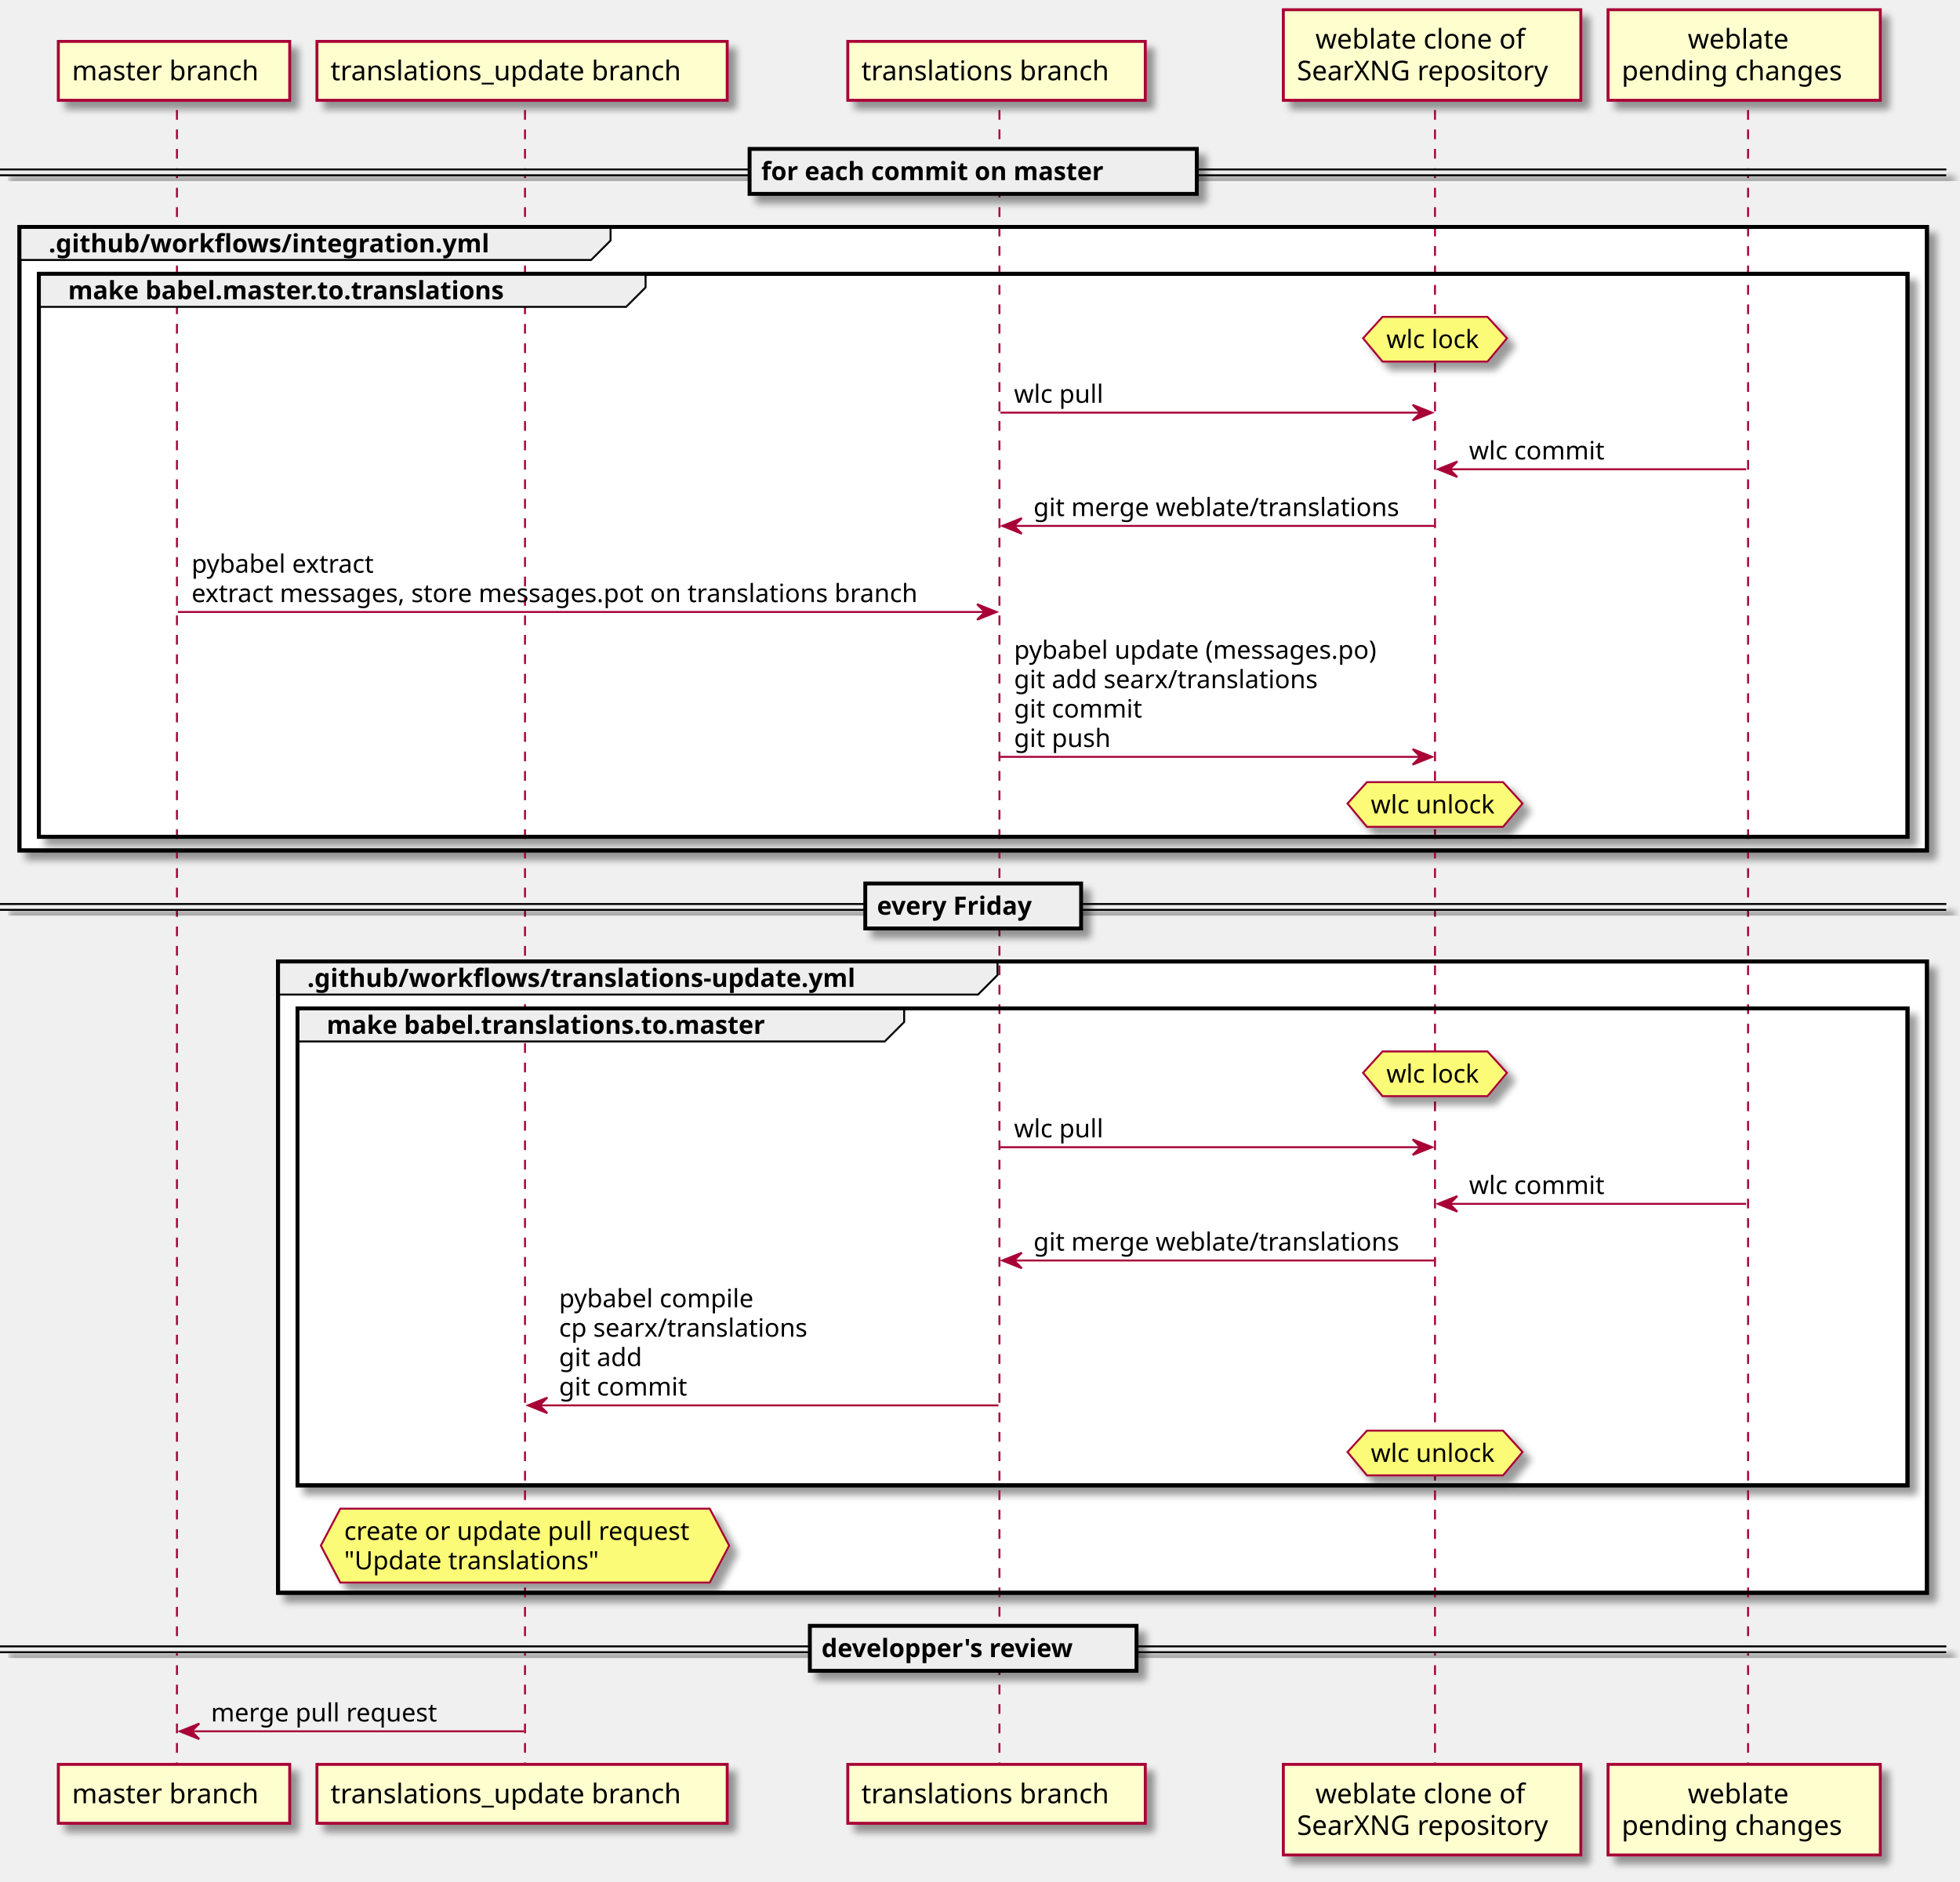
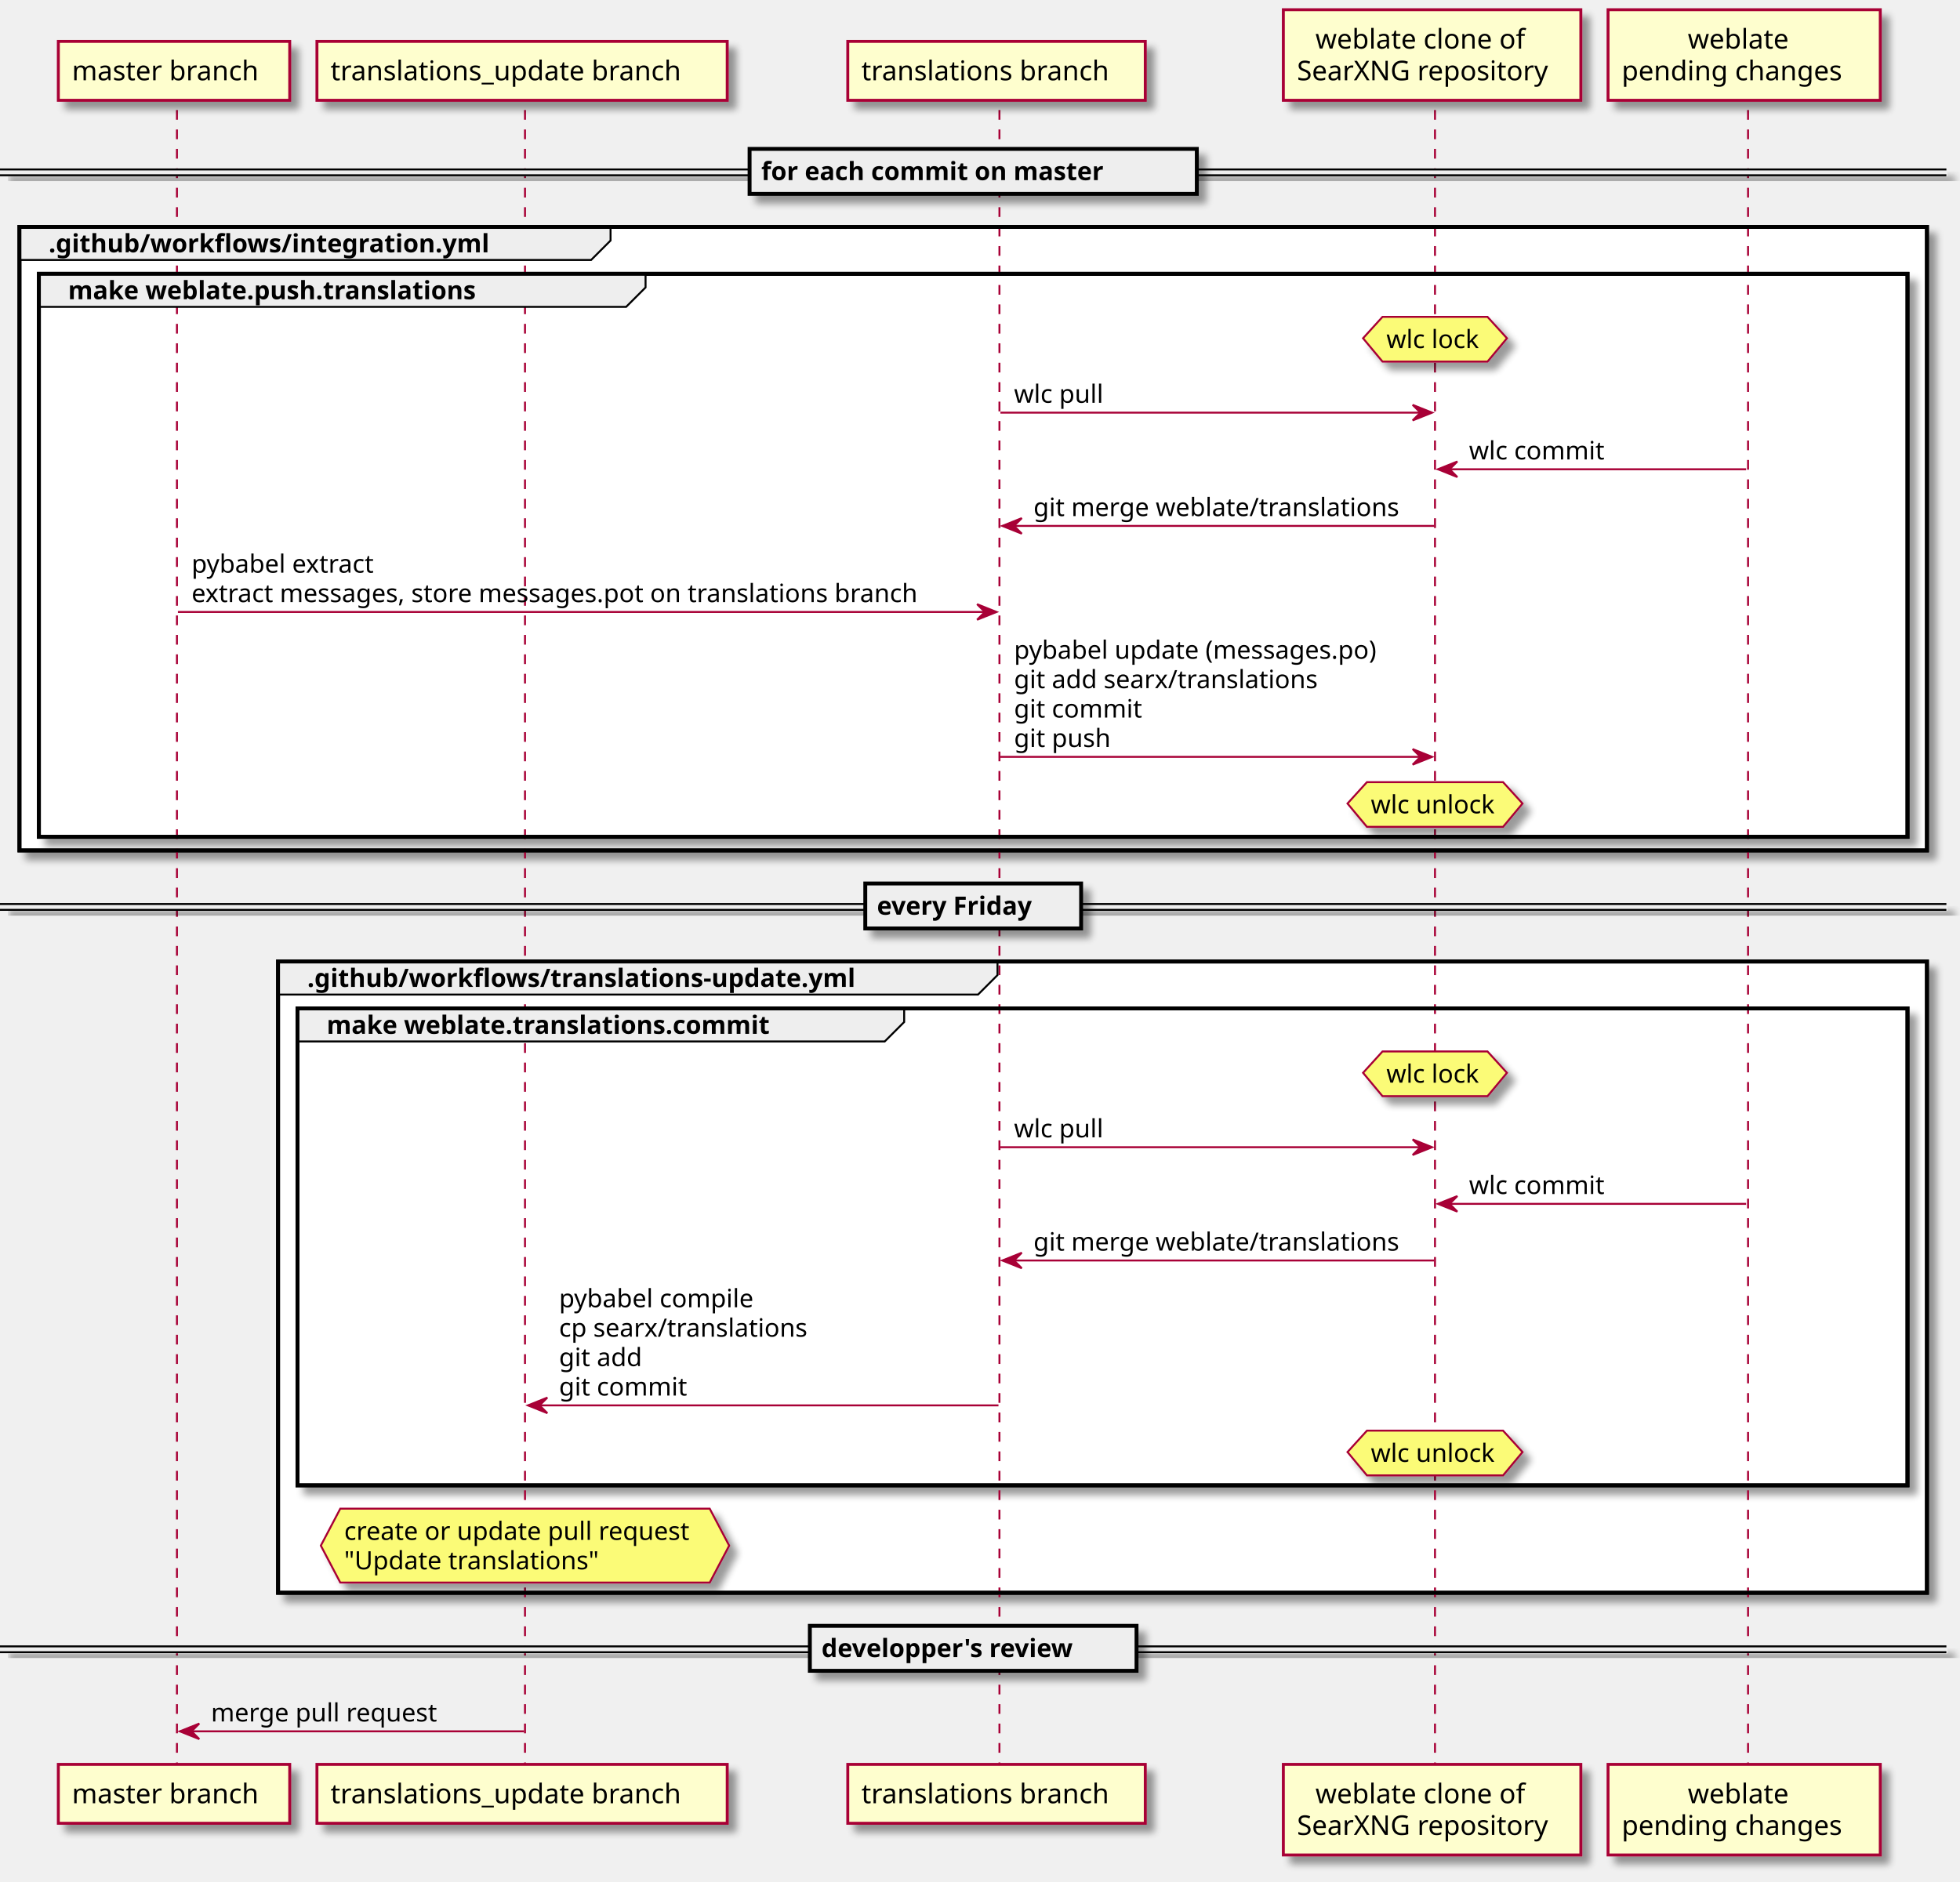
<svg xmlns="http://www.w3.org/2000/svg" contentScriptType="application/ecmascript" contentStyleType="text/css" height="968px" preserveAspectRatio="none" style="width:1008px;height:968px;background:#FFFFFF;" version="1.1" viewBox="0 0 1008 968" width="1008px" zoomAndPan="magnify">
  <defs>
    <filter height="300%" id="fwj4fqzvak25j" width="300%" x="-1" y="-1">
      <feGaussianBlur result="blurOut" stdDeviation="2.0" />
      <feColorMatrix in="blurOut" result="blurOut2" type="matrix" values="0 0 0 0 0 0 0 0 0 0 0 0 0 0 0 0 0 0 .4 0" />
      <feOffset dx="4.0" dy="4.0" in="blurOut2" result="blurOut3" />
      <feBlend in="SourceGraphic" in2="blurOut3" mode="normal" />
    </filter>
  </defs>
  <g>
    <rect fill="#FFFFFF" filter="url(#fwj4fqzvak25j)" height="320.727" style="stroke:#000000;stroke-width:2.0;" width="981" x="10" y="116.727" />
    <rect fill="#FFFFFF" filter="url(#fwj4fqzvak25j)" height="289.594" style="stroke:#000000;stroke-width:2.0;" width="961" x="20" y="140.859" />
    <rect fill="#FFFFFF" filter="url(#fwj4fqzvak25j)" height="324.727" style="stroke:#000000;stroke-width:2.0;" width="848" x="143" y="494.586" />
    <rect fill="#FFFFFF" filter="url(#fwj4fqzvak25j)" height="245.328" style="stroke:#000000;stroke-width:2.0;" width="828" x="153" y="518.719" />
    <line style="stroke:#A80036;stroke-width:1.0;stroke-dasharray:5.0,5.0;" x1="91" x2="91" y1="56.594" y2="908.578" />
    <line style="stroke:#A80036;stroke-width:1.0;stroke-dasharray:5.0,5.0;" x1="270" x2="270" y1="56.594" y2="908.578" />
    <line style="stroke:#A80036;stroke-width:1.0;stroke-dasharray:5.0,5.0;" x1="514" x2="514" y1="56.594" y2="908.578" />
    <line style="stroke:#A80036;stroke-width:1.0;stroke-dasharray:5.0,5.0;" x1="738" x2="738" y1="56.594" y2="908.578" />
    <line style="stroke:#A80036;stroke-width:1.0;stroke-dasharray:5.0,5.0;" x1="899" x2="899" y1="56.594" y2="908.578" />
    <rect fill="#FEFECE" filter="url(#fwj4fqzvak25j)" height="30.297" style="stroke:#A80036;stroke-width:1.5;" width="119" x="30" y="21.297" />
    <text fill="#000000" font-family="sans-serif" font-size="14" lengthAdjust="spacing" textLength="105" x="37" y="41.292">master branch</text>
    <rect fill="#FEFECE" filter="url(#fwj4fqzvak25j)" height="30.297" style="stroke:#A80036;stroke-width:1.5;" width="119" x="30" y="907.578" />
    <text fill="#000000" font-family="sans-serif" font-size="14" lengthAdjust="spacing" textLength="105" x="37" y="927.573">master branch</text>
    <rect fill="#FEFECE" filter="url(#fwj4fqzvak25j)" height="30.297" style="stroke:#A80036;stroke-width:1.5;" width="211" x="163" y="21.297" />
    <text fill="#000000" font-family="sans-serif" font-size="14" lengthAdjust="spacing" textLength="197" x="170" y="41.292">translations_update branch</text>
    <rect fill="#FEFECE" filter="url(#fwj4fqzvak25j)" height="30.297" style="stroke:#A80036;stroke-width:1.5;" width="211" x="163" y="907.578" />
    <text fill="#000000" font-family="sans-serif" font-size="14" lengthAdjust="spacing" textLength="197" x="170" y="927.573">translations_update branch</text>
    <rect fill="#FEFECE" filter="url(#fwj4fqzvak25j)" height="30.297" style="stroke:#A80036;stroke-width:1.5;" width="153" x="436" y="21.297" />
    <text fill="#000000" font-family="sans-serif" font-size="14" lengthAdjust="spacing" textLength="139" x="443" y="41.292">translations branch</text>
    <rect fill="#FEFECE" filter="url(#fwj4fqzvak25j)" height="30.297" style="stroke:#A80036;stroke-width:1.5;" width="153" x="436" y="907.578" />
    <text fill="#000000" font-family="sans-serif" font-size="14" lengthAdjust="spacing" textLength="139" x="443" y="927.573">translations branch</text>
    <rect fill="#FEFECE" filter="url(#fwj4fqzvak25j)" height="46.594" style="stroke:#A80036;stroke-width:1.5;" width="153" x="660" y="5" />
    <text fill="#000000" font-family="sans-serif" font-size="14" lengthAdjust="spacing" textLength="120" x="676.5" y="24.995">weblate clone of</text>
    <text fill="#000000" font-family="sans-serif" font-size="14" lengthAdjust="spacing" textLength="139" x="667" y="41.292">SearXNG repository</text>
    <rect fill="#FEFECE" filter="url(#fwj4fqzvak25j)" height="46.594" style="stroke:#A80036;stroke-width:1.5;" width="153" x="660" y="907.578" />
    <text fill="#000000" font-family="sans-serif" font-size="14" lengthAdjust="spacing" textLength="120" x="676.5" y="927.573">weblate clone of</text>
    <text fill="#000000" font-family="sans-serif" font-size="14" lengthAdjust="spacing" textLength="139" x="667" y="943.87">SearXNG repository</text>
    <rect fill="#FEFECE" filter="url(#fwj4fqzvak25j)" height="46.594" style="stroke:#A80036;stroke-width:1.5;" width="140" x="827" y="5" />
    <text fill="#000000" font-family="sans-serif" font-size="14" lengthAdjust="spacing" textLength="58" x="868" y="24.995">weblate</text>
    <text fill="#000000" font-family="sans-serif" font-size="14" lengthAdjust="spacing" textLength="122" x="834" y="41.292">pending changes</text>
    <rect fill="#FEFECE" filter="url(#fwj4fqzvak25j)" height="46.594" style="stroke:#A80036;stroke-width:1.5;" width="140" x="827" y="907.578" />
    <text fill="#000000" font-family="sans-serif" font-size="14" lengthAdjust="spacing" textLength="58" x="868" y="927.573">weblate</text>
    <text fill="#000000" font-family="sans-serif" font-size="14" lengthAdjust="spacing" textLength="122" x="834" y="943.87">pending changes</text>
    <rect fill="#EEEEEE" filter="url(#fwj4fqzvak25j)" height="3" style="stroke:#EEEEEE;stroke-width:1.0;" width="1001" x="0" y="87.16" />
    <line style="stroke:#000000;stroke-width:1.0;" x1="0" x2="1001" y1="87.16" y2="87.16" />
    <line style="stroke:#000000;stroke-width:1.0;" x1="0" x2="1001" y1="90.16" y2="90.16" />
    <rect fill="#EEEEEE" filter="url(#fwj4fqzvak25j)" height="23.133" style="stroke:#000000;stroke-width:2.0;" width="230" x="385.5" y="76.594" />
    <text fill="#000000" font-family="sans-serif" font-size="13" font-weight="bold" lengthAdjust="spacing" textLength="211" x="391.5" y="92.661">for each commit on master</text>
    <path d="M10,116.727 L314,116.727 L314,123.727 L304,133.727 L10,133.727 L10,116.727 " fill="#EEEEEE" style="stroke:#000000;stroke-width:1.0;" />
    <rect fill="none" height="320.727" style="stroke:#000000;stroke-width:2.0;" width="981" x="10" y="116.727" />
    <text fill="#000000" font-family="sans-serif" font-size="13" font-weight="bold" lengthAdjust="spacing" textLength="259" x="25" y="129.793">.github/workflows/integration.yml</text>
    <path d="M20,140.859 L332,140.859 L332,147.859 L322,157.859 L20,157.859 L20,140.859 " fill="#EEEEEE" style="stroke:#000000;stroke-width:1.0;" />
    <rect fill="none" height="289.594" style="stroke:#000000;stroke-width:2.0;" width="961" x="20" y="140.859" />
-     <text fill="#000000" font-family="sans-serif" font-size="13" font-weight="bold" lengthAdjust="spacing" textLength="267" x="35" y="153.926">make babel.master.to.translations</text>
+     <text fill="#000000" font-family="sans-serif" font-size="13" font-weight="bold" lengthAdjust="spacing" textLength="267" x="35" y="153.926">make weblate.push.translations</text>
    <polygon fill="#FBFB77" filter="url(#fwj4fqzvak25j)" points="711,162.992,765,162.992,775,173.992,765,185.992,711,185.992,701,173.992,711,162.992" style="stroke:#A80036;stroke-width:1.0;" />
    <text fill="#000000" font-family="sans-serif" font-size="13" lengthAdjust="spacing" textLength="50" x="713" y="179.059">wlc lock</text>
    <polygon fill="#A80036" points="726.5,208.258,736.5,212.258,726.5,216.258,730.5,212.258" style="stroke:#A80036;stroke-width:1.0;" />
    <line style="stroke:#A80036;stroke-width:1.0;" x1="514.5" x2="732.5" y1="212.258" y2="212.258" />
    <text fill="#000000" font-family="sans-serif" font-size="13" lengthAdjust="spacing" textLength="47" x="521.5" y="207.192">wlc pull</text>
    <polygon fill="#A80036" points="749.5,237.391,739.5,241.391,749.5,245.391,745.5,241.391" style="stroke:#A80036;stroke-width:1.0;" />
    <line style="stroke:#A80036;stroke-width:1.0;" x1="743.5" x2="898" y1="241.391" y2="241.391" />
    <text fill="#000000" font-family="sans-serif" font-size="13" lengthAdjust="spacing" textLength="74" x="755.5" y="236.325">wlc commit</text>
    <polygon fill="#A80036" points="525.5,266.523,515.5,270.523,525.5,274.523,521.5,270.523" style="stroke:#A80036;stroke-width:1.0;" />
    <line style="stroke:#A80036;stroke-width:1.0;" x1="519.5" x2="737.5" y1="270.523" y2="270.523" />
    <text fill="#000000" font-family="sans-serif" font-size="13" lengthAdjust="spacing" textLength="196" x="531.5" y="265.457">git merge weblate/translations</text>
    <polygon fill="#A80036" points="502.5,310.789,512.5,314.789,502.5,318.789,506.5,314.789" style="stroke:#A80036;stroke-width:1.0;" />
    <line style="stroke:#A80036;stroke-width:1.0;" x1="91.5" x2="508.5" y1="314.789" y2="314.789" />
    <text fill="#000000" font-family="sans-serif" font-size="13" lengthAdjust="spacing" textLength="101" x="98.5" y="294.59">pybabel extract</text>
    <text fill="#000000" font-family="sans-serif" font-size="13" lengthAdjust="spacing" textLength="399" x="98.5" y="309.723">extract messages, store messages.pot on translations branch</text>
    <polygon fill="#A80036" points="726.5,385.32,736.5,389.32,726.5,393.32,730.5,389.32" style="stroke:#A80036;stroke-width:1.0;" />
    <line style="stroke:#A80036;stroke-width:1.0;" x1="514.5" x2="732.5" y1="389.32" y2="389.32" />
    <text fill="#000000" font-family="sans-serif" font-size="13" lengthAdjust="spacing" textLength="200" x="521.5" y="338.856">pybabel update (messages.po)</text>
    <text fill="#000000" font-family="sans-serif" font-size="13" lengthAdjust="spacing" textLength="163" x="521.5" y="353.989">git add searx/translations</text>
    <text fill="#000000" font-family="sans-serif" font-size="13" lengthAdjust="spacing" textLength="69" x="521.5" y="369.122">git commit</text>
    <text fill="#000000" font-family="sans-serif" font-size="13" lengthAdjust="spacing" textLength="51" x="521.5" y="384.254">git push</text>
    <polygon fill="#FBFB77" filter="url(#fwj4fqzvak25j)" points="703,402.32,773,402.32,783,413.32,773,425.32,703,425.32,693,413.32,703,402.32" style="stroke:#A80036;stroke-width:1.0;" />
    <text fill="#000000" font-family="sans-serif" font-size="13" lengthAdjust="spacing" textLength="66" x="705" y="418.387">wlc unlock</text>
    <rect fill="#EEEEEE" filter="url(#fwj4fqzvak25j)" height="3" style="stroke:#EEEEEE;stroke-width:1.0;" width="1001" x="0" y="465.019" />
    <line style="stroke:#000000;stroke-width:1.0;" x1="0" x2="1001" y1="465.019" y2="465.019" />
    <line style="stroke:#000000;stroke-width:1.0;" x1="0" x2="1001" y1="468.019" y2="468.019" />
    <rect fill="#EEEEEE" filter="url(#fwj4fqzvak25j)" height="23.133" style="stroke:#000000;stroke-width:2.0;" width="111" x="445" y="454.453" />
    <text fill="#000000" font-family="sans-serif" font-size="13" font-weight="bold" lengthAdjust="spacing" textLength="92" x="451" y="470.52">every Friday</text>
    <path d="M143,494.586 L513,494.586 L513,501.586 L503,511.586 L143,511.586 L143,494.586 " fill="#EEEEEE" style="stroke:#000000;stroke-width:1.0;" />
    <rect fill="none" height="324.727" style="stroke:#000000;stroke-width:2.0;" width="848" x="143" y="494.586" />
    <text fill="#000000" font-family="sans-serif" font-size="13" font-weight="bold" lengthAdjust="spacing" textLength="325" x="158" y="507.653">.github/workflows/translations-update.yml</text>
    <path d="M153,518.719 L465,518.719 L465,525.719 L455,535.719 L153,535.719 L153,518.719 " fill="#EEEEEE" style="stroke:#000000;stroke-width:1.0;" />
    <rect fill="none" height="245.328" style="stroke:#000000;stroke-width:2.0;" width="828" x="153" y="518.719" />
-     <text fill="#000000" font-family="sans-serif" font-size="13" font-weight="bold" lengthAdjust="spacing" textLength="267" x="168" y="531.786">make babel.translations.to.master</text>
+     <text fill="#000000" font-family="sans-serif" font-size="13" font-weight="bold" lengthAdjust="spacing" textLength="267" x="168" y="531.786">make weblate.translations.commit</text>
    <polygon fill="#FBFB77" filter="url(#fwj4fqzvak25j)" points="711,540.852,765,540.852,775,551.852,765,563.852,711,563.852,701,551.852,711,540.852" style="stroke:#A80036;stroke-width:1.0;" />
    <text fill="#000000" font-family="sans-serif" font-size="13" lengthAdjust="spacing" textLength="50" x="713" y="556.918">wlc lock</text>
    <polygon fill="#A80036" points="726.5,586.117,736.5,590.117,726.5,594.117,730.5,590.117" style="stroke:#A80036;stroke-width:1.0;" />
    <line style="stroke:#A80036;stroke-width:1.0;" x1="514.5" x2="732.5" y1="590.117" y2="590.117" />
    <text fill="#000000" font-family="sans-serif" font-size="13" lengthAdjust="spacing" textLength="47" x="521.5" y="585.051">wlc pull</text>
    <polygon fill="#A80036" points="749.5,615.25,739.5,619.25,749.5,623.25,745.5,619.25" style="stroke:#A80036;stroke-width:1.0;" />
    <line style="stroke:#A80036;stroke-width:1.0;" x1="743.5" x2="898" y1="619.25" y2="619.25" />
    <text fill="#000000" font-family="sans-serif" font-size="13" lengthAdjust="spacing" textLength="74" x="755.5" y="614.184">wlc commit</text>
    <polygon fill="#A80036" points="525.5,644.383,515.5,648.383,525.5,652.383,521.5,648.383" style="stroke:#A80036;stroke-width:1.0;" />
    <line style="stroke:#A80036;stroke-width:1.0;" x1="519.5" x2="737.5" y1="648.383" y2="648.383" />
    <text fill="#000000" font-family="sans-serif" font-size="13" lengthAdjust="spacing" textLength="196" x="531.5" y="643.317">git merge weblate/translations</text>
    <polygon fill="#A80036" points="281.5,718.914,271.5,722.914,281.5,726.914,277.5,722.914" style="stroke:#A80036;stroke-width:1.0;" />
    <line style="stroke:#A80036;stroke-width:1.0;" x1="275.5" x2="513.5" y1="722.914" y2="722.914" />
    <text fill="#000000" font-family="sans-serif" font-size="13" lengthAdjust="spacing" textLength="105" x="287.5" y="672.45">pybabel compile</text>
    <text fill="#000000" font-family="sans-serif" font-size="13" lengthAdjust="spacing" textLength="134" x="287.5" y="687.582">cp searx/translations</text>
    <text fill="#000000" font-family="sans-serif" font-size="13" lengthAdjust="spacing" textLength="44" x="287.5" y="702.715">git add</text>
    <text fill="#000000" font-family="sans-serif" font-size="13" lengthAdjust="spacing" textLength="69" x="287.5" y="717.848">git commit</text>
    <polygon fill="#FBFB77" filter="url(#fwj4fqzvak25j)" points="703,735.914,773,735.914,783,746.914,773,758.914,703,758.914,693,746.914,703,735.914" style="stroke:#A80036;stroke-width:1.0;" />
    <text fill="#000000" font-family="sans-serif" font-size="13" lengthAdjust="spacing" textLength="66" x="705" y="751.981">wlc unlock</text>
    <polygon fill="#FBFB77" filter="url(#fwj4fqzvak25j)" points="175,776.047,365,776.047,375,795.047,365,814.047,175,814.047,165,795.047,175,776.047" style="stroke:#A80036;stroke-width:1.0;" />
    <text fill="#000000" font-family="sans-serif" font-size="13" lengthAdjust="spacing" textLength="186" x="177" y="792.114">create or update pull request</text>
    <text fill="#000000" font-family="sans-serif" font-size="13" lengthAdjust="spacing" textLength="135" x="177" y="807.247">"Update translations"</text>
    <rect fill="#EEEEEE" filter="url(#fwj4fqzvak25j)" height="3" style="stroke:#EEEEEE;stroke-width:1.0;" width="1001" x="0" y="846.879" />
    <line style="stroke:#000000;stroke-width:1.0;" x1="0" x2="1001" y1="846.879" y2="846.879" />
    <line style="stroke:#000000;stroke-width:1.0;" x1="0" x2="1001" y1="849.879" y2="849.879" />
    <rect fill="#EEEEEE" filter="url(#fwj4fqzvak25j)" height="23.133" style="stroke:#000000;stroke-width:2.0;" width="168" x="416.5" y="836.312" />
    <text fill="#000000" font-family="sans-serif" font-size="13" font-weight="bold" lengthAdjust="spacing" textLength="149" x="422.5" y="852.379">developper's review</text>
    <polygon fill="#A80036" points="102.5,886.578,92.5,890.578,102.5,894.578,98.5,890.578" style="stroke:#A80036;stroke-width:1.0;" />
    <line style="stroke:#A80036;stroke-width:1.0;" x1="96.5" x2="269.5" y1="890.578" y2="890.578" />
    <text fill="#000000" font-family="sans-serif" font-size="13" lengthAdjust="spacing" textLength="121" x="108.5" y="885.512">merge pull request</text>
  </g>
</svg>
